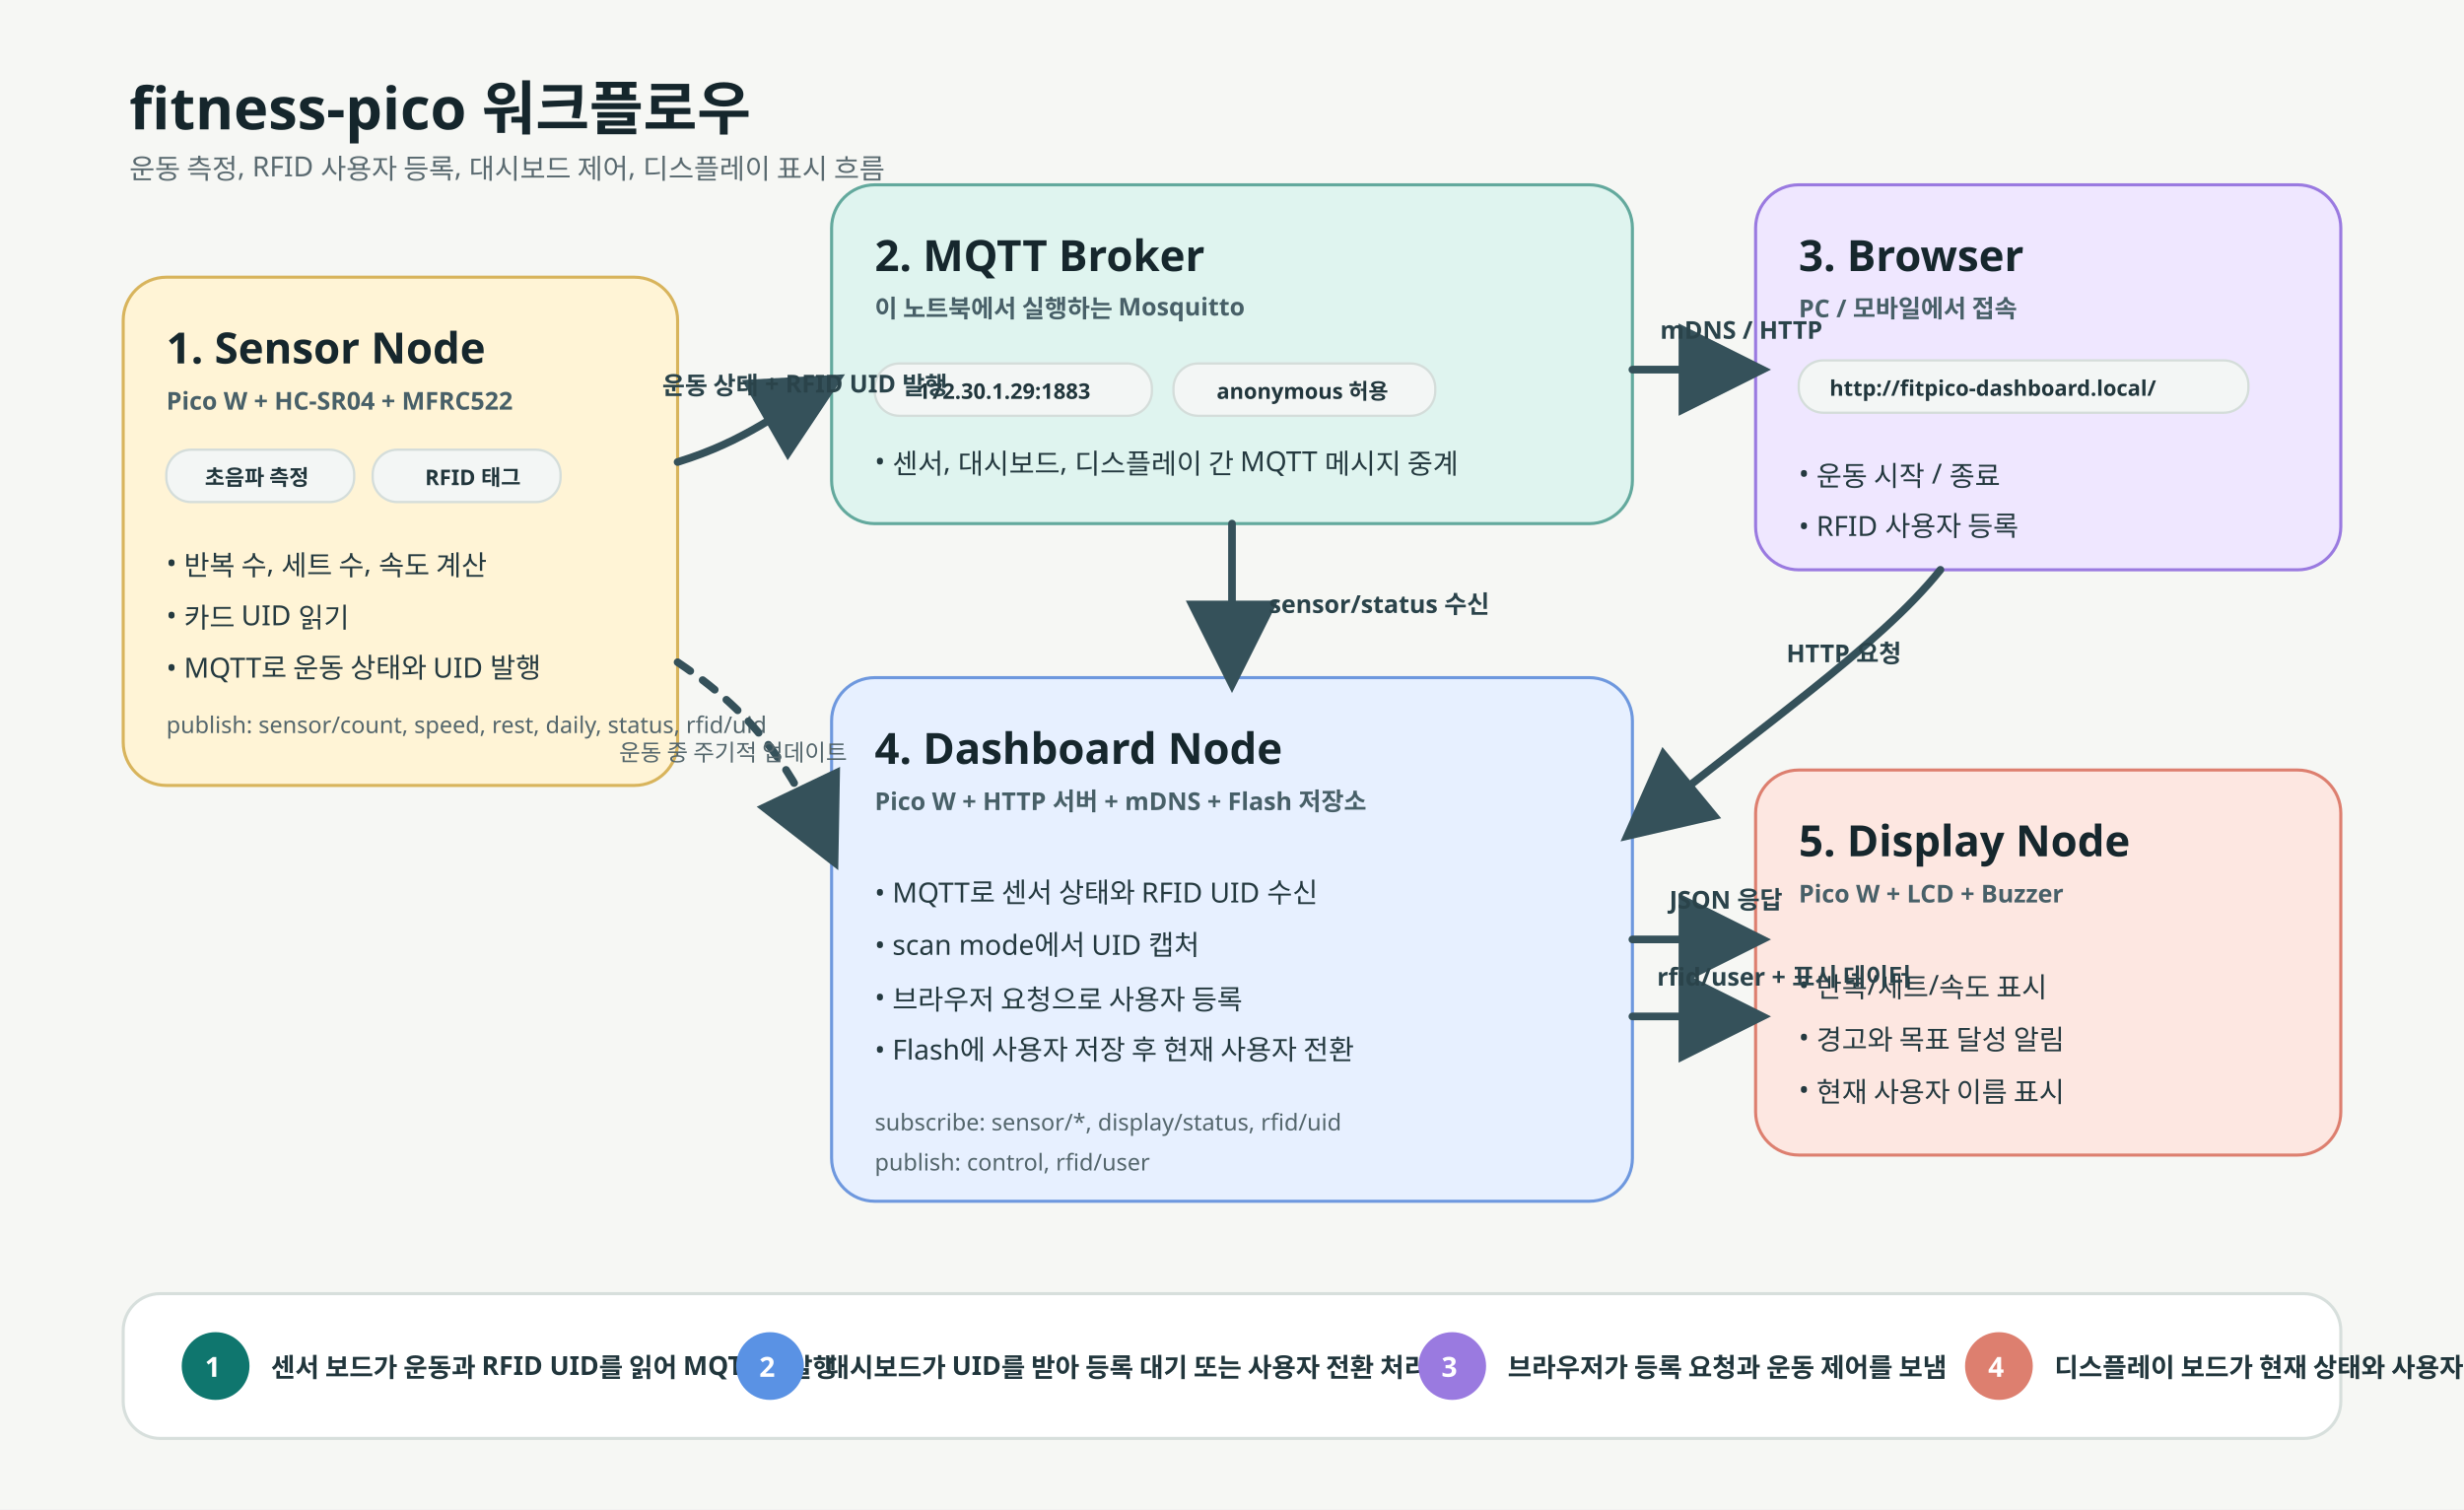
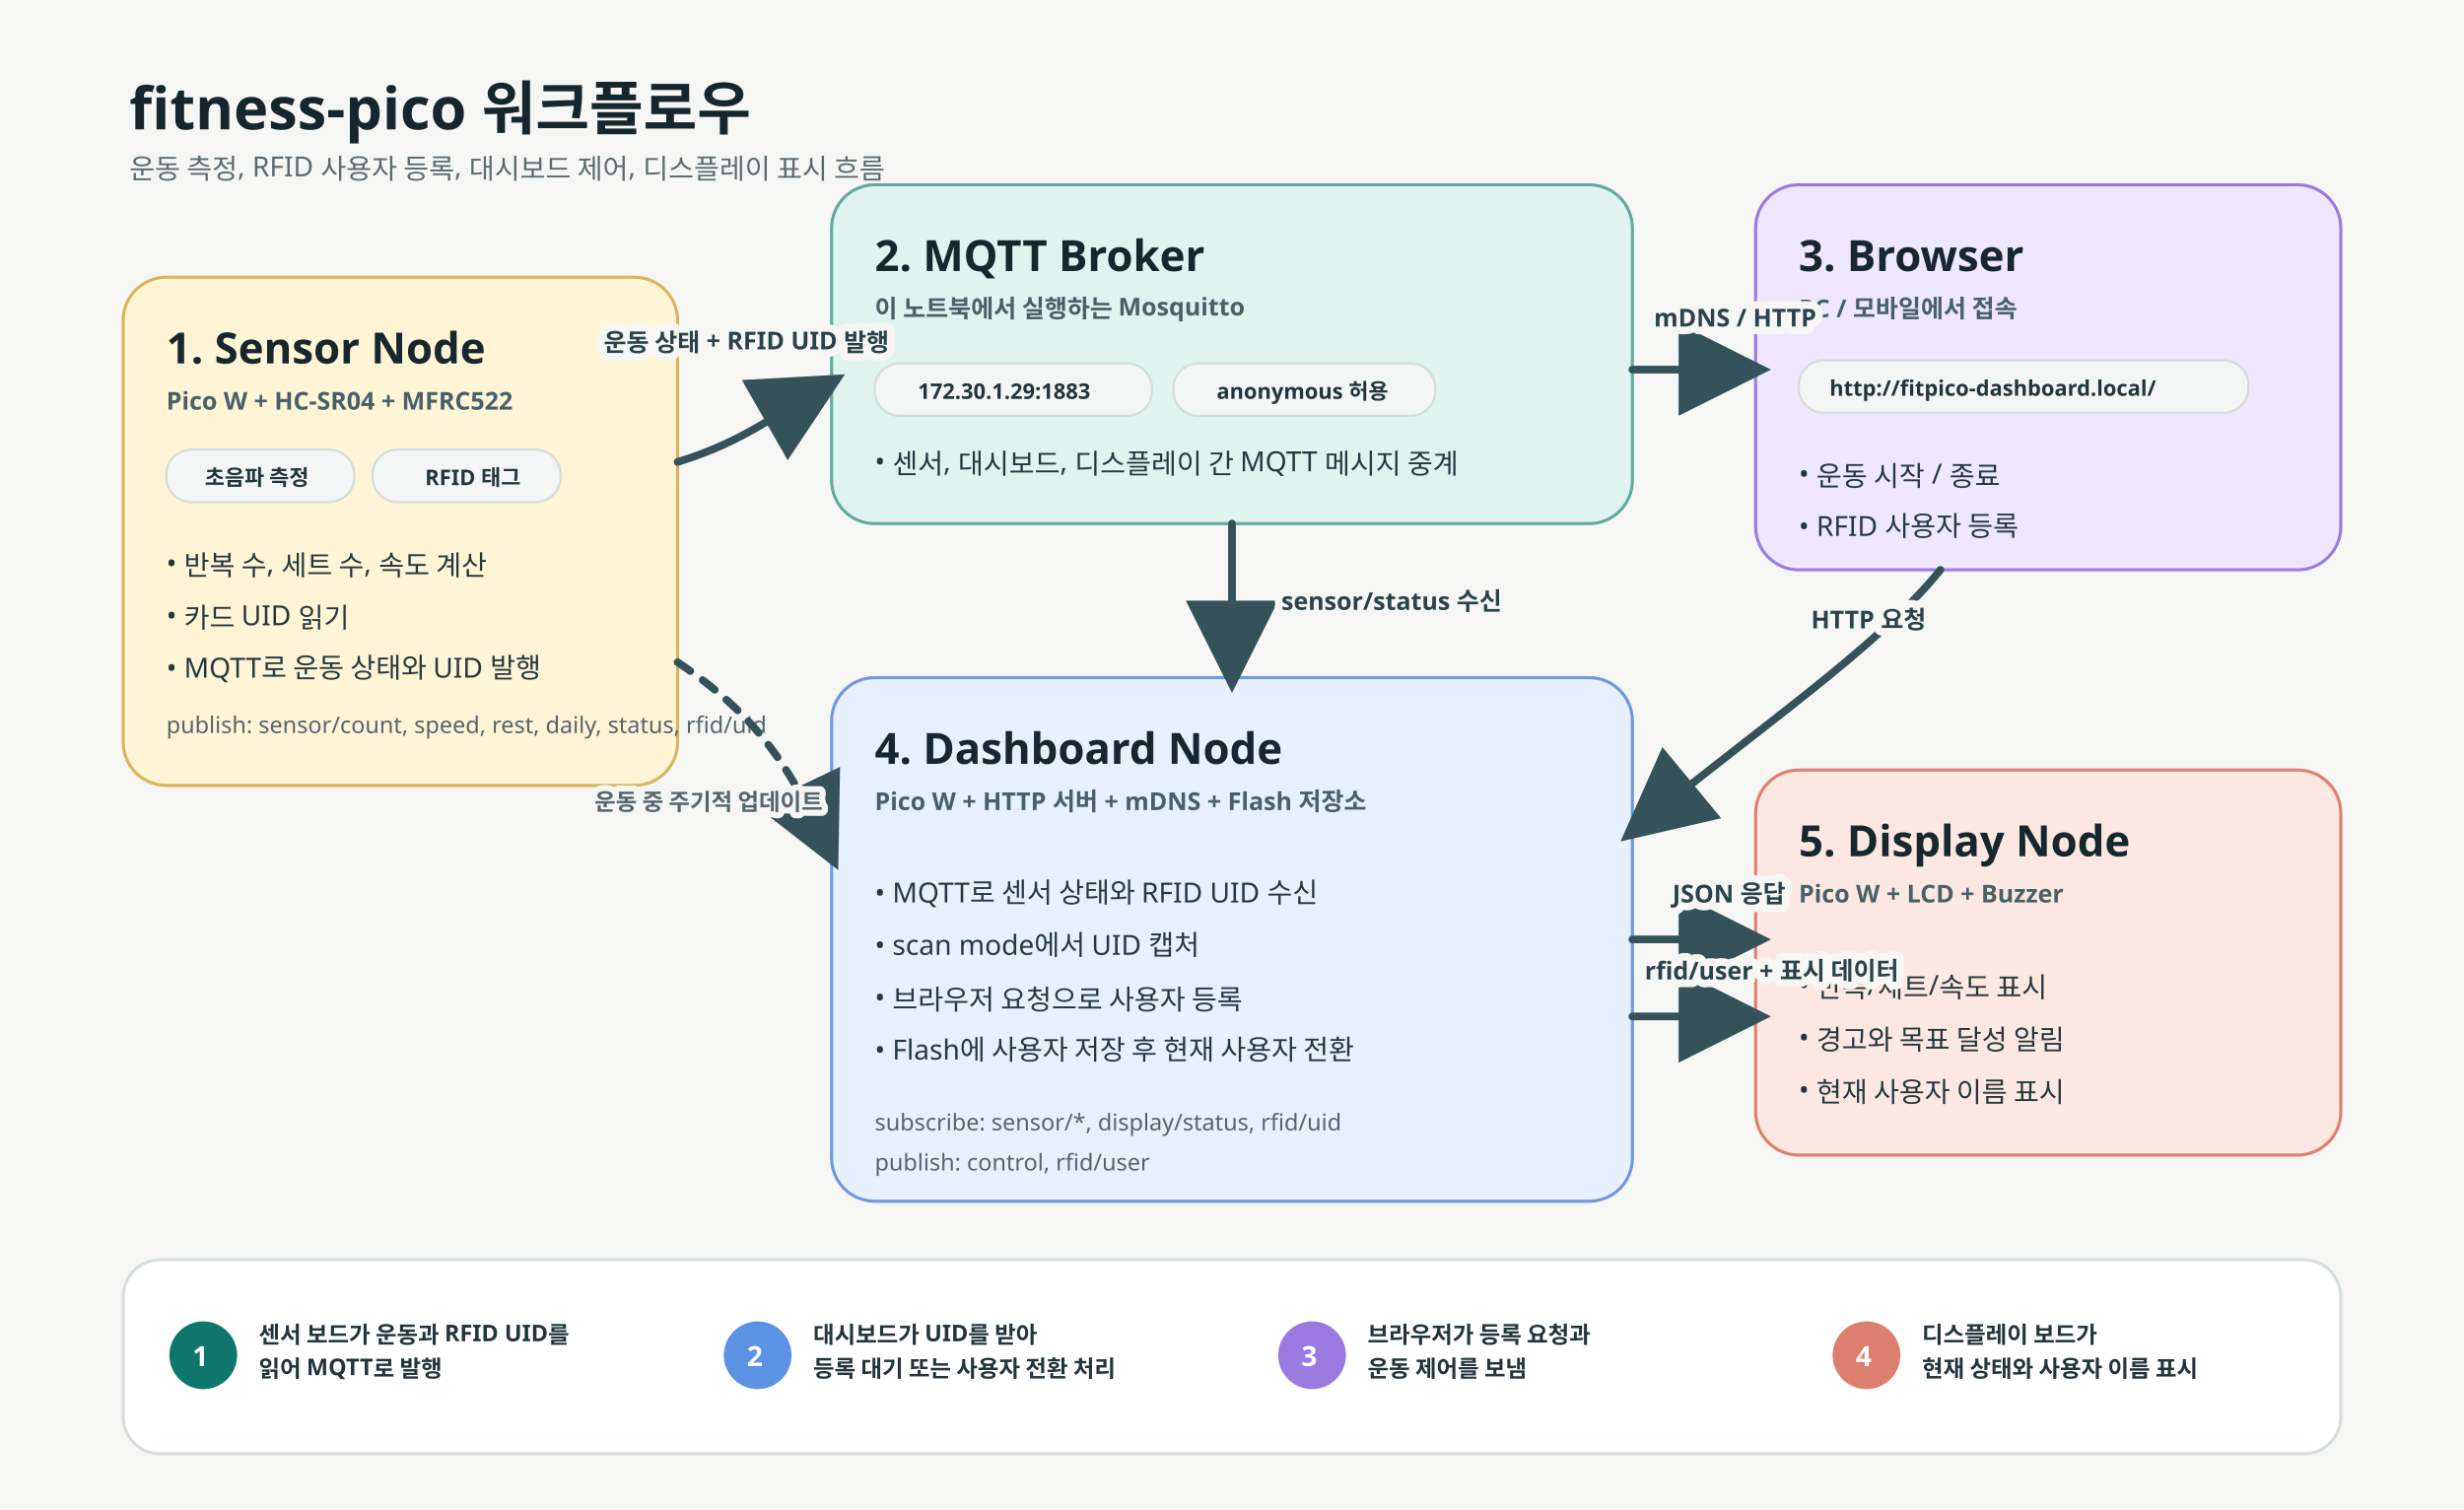
<svg xmlns="http://www.w3.org/2000/svg" width="1600" height="980" viewBox="0 0 1600 980" role="img" aria-labelledby="title desc">
  <defs>
    <marker id="arrow" markerWidth="12" markerHeight="12" refX="10" refY="6" orient="auto">
      <path d="M0 0L12 6L0 12Z" fill="#35515A" />
    </marker>
    <style>
      .bg { fill: #f6f7f4; }
      .panel { fill: #ffffff; stroke: #d7dfdc; stroke-width: 2; }
      .sensor { fill: #fff4d6; stroke: #d8b45c; stroke-width: 2; }
      .broker { fill: #dff4ef; stroke: #63a99d; stroke-width: 2; }
      .dashboard { fill: #e7f0ff; stroke: #6e98de; stroke-width: 2; }
      .browser { fill: #efe7ff; stroke: #9a7ae0; stroke-width: 2; }
      .display { fill: #fde7e1; stroke: #dd7f6f; stroke-width: 2; }
      .chip { fill: #f3f6f5; stroke: #d4ddda; stroke-width: 1.5; }
      .line { stroke: #35515A; stroke-width: 5; fill: none; stroke-linecap: round; marker-end: url(#arrow); }
      .dash { stroke-dasharray: 10 10; }
      .title { font: 700 38px 'Apple SD Gothic Neo', 'Malgun Gothic', 'Noto Sans KR', sans-serif; fill: #15262c; }
      .subtitle { font: 500 18px 'Apple SD Gothic Neo', 'Malgun Gothic', 'Noto Sans KR', sans-serif; fill: #5a6a70; }
      .box-title { font: 700 28px 'Apple SD Gothic Neo', 'Malgun Gothic', 'Noto Sans KR', sans-serif; fill: #16272d; }
      .box-sub { font: 600 16px 'Apple SD Gothic Neo', 'Malgun Gothic', 'Noto Sans KR', sans-serif; fill: #486068; }
      .body { font: 500 18px 'Apple SD Gothic Neo', 'Malgun Gothic', 'Noto Sans KR', sans-serif; fill: #24393f; }
      .small { font: 500 15px 'Apple SD Gothic Neo', 'Malgun Gothic', 'Noto Sans KR', sans-serif; fill: #54666c; }
      .chip-text { font: 700 14px 'Apple SD Gothic Neo', 'Malgun Gothic', 'Noto Sans KR', sans-serif; fill: #21363c; }
-       .label { font: 700 16px 'Apple SD Gothic Neo', 'Malgun Gothic', 'Noto Sans KR', sans-serif; fill: #2a434a; }
+       .label { font: 700 16px 'Apple SD Gothic Neo', 'Malgun Gothic', 'Noto Sans KR', sans-serif; fill: #2a434a; paint-order: stroke; stroke: #f6f7f4; stroke-width: 10px; stroke-linejoin: round; }
+       .flow-note { font: 600 15px 'Apple SD Gothic Neo', 'Malgun Gothic', 'Noto Sans KR', sans-serif; fill: #54666c; paint-order: stroke; stroke: #f6f7f4; stroke-width: 8px; stroke-linejoin: round; }
      .step-num { font: 700 18px 'Apple SD Gothic Neo', 'Malgun Gothic', 'Noto Sans KR', sans-serif; fill: #ffffff; }
-       .step-text { font: 600 17px 'Apple SD Gothic Neo', 'Malgun Gothic', 'Noto Sans KR', sans-serif; fill: #21363c; }
+       .step-detail { font: 600 15px 'Apple SD Gothic Neo', 'Malgun Gothic', 'Noto Sans KR', sans-serif; fill: #21363c; }
    </style>
  </defs>
  <rect class="bg" x="0" y="0" width="1600" height="980" />
  <text x="84" y="84" class="title">fitness-pico 워크플로우</text>
  <text x="84" y="116" class="subtitle">운동 측정, RFID 사용자 등록, 대시보드 제어, 디스플레이 표시 흐름</text>
  <rect class="sensor" x="80" y="180" rx="28" ry="28" width="360" height="330" />
  <text x="108" y="236" class="box-title">1. Sensor Node</text>
  <text x="108" y="266" class="box-sub">Pico W + HC-SR04 + MFRC522</text>
  <rect class="chip" x="108" y="292" rx="16" ry="16" width="122" height="34" />
  <text x="133" y="315" class="chip-text">초음파 측정</text>
  <rect class="chip" x="242" y="292" rx="16" ry="16" width="122" height="34" />
  <text x="276" y="315" class="chip-text">RFID 태그</text>
  <text x="108" y="372" class="body">• 반복 수, 세트 수, 속도 계산</text>
  <text x="108" y="406" class="body">• 카드 UID 읽기</text>
  <text x="108" y="440" class="body">• MQTT로 운동 상태와 UID 발행</text>
  <text x="108" y="476" class="small">publish: sensor/count, speed, rest, daily, status, rfid/uid</text>
  <rect class="broker" x="540" y="120" rx="28" ry="28" width="520" height="220" />
  <text x="568" y="176" class="box-title">2. MQTT Broker</text>
  <text x="568" y="206" class="box-sub">이 노트북에서 실행하는 Mosquitto</text>
  <rect class="chip" x="568" y="236" rx="16" ry="16" width="180" height="34" />
  <text x="596" y="259" class="chip-text">172.30.1.29:1883</text>
  <rect class="chip" x="762" y="236" rx="16" ry="16" width="170" height="34" />
  <text x="790" y="259" class="chip-text">anonymous 허용</text>
  <text x="568" y="306" class="body">• 센서, 대시보드, 디스플레이 간 MQTT 메시지 중계</text>
  <rect class="browser" x="1140" y="120" rx="28" ry="28" width="380" height="250" />
  <text x="1168" y="176" class="box-title">3. Browser</text>
  <text x="1168" y="206" class="box-sub">PC / 모바일에서 접속</text>
  <rect class="chip" x="1168" y="234" rx="16" ry="16" width="292" height="34" />
  <text x="1188" y="257" class="chip-text">http://fitpico-dashboard.local/</text>
  <text x="1168" y="314" class="body">• 운동 시작 / 종료</text>
  <text x="1168" y="348" class="body">• RFID 사용자 등록</text>
  <rect class="dashboard" x="540" y="440" rx="28" ry="28" width="520" height="340" />
  <text x="568" y="496" class="box-title">4. Dashboard Node</text>
  <text x="568" y="526" class="box-sub">Pico W + HTTP 서버 + mDNS + Flash 저장소</text>
  <text x="568" y="586" class="body">• MQTT로 센서 상태와 RFID UID 수신</text>
  <text x="568" y="620" class="body">• scan mode에서 UID 캡처</text>
  <text x="568" y="654" class="body">• 브라우저 요청으로 사용자 등록</text>
  <text x="568" y="688" class="body">• Flash에 사용자 저장 후 현재 사용자 전환</text>
  <text x="568" y="734" class="small">subscribe: sensor/*, display/status, rfid/uid</text>
  <text x="568" y="760" class="small">publish: control, rfid/user</text>
  <rect class="display" x="1140" y="500" rx="28" ry="28" width="380" height="250" />
  <text x="1168" y="556" class="box-title">5. Display Node</text>
  <text x="1168" y="586" class="box-sub">Pico W + LCD + Buzzer</text>
  <text x="1168" y="646" class="body">• 반복/세트/속도 표시</text>
  <text x="1168" y="680" class="body">• 경고와 목표 달성 알림</text>
  <text x="1168" y="714" class="body">• 현재 사용자 이름 표시</text>
  <path class="line" d="M440 300C485 286 505 268 540 248" />
-   <text x="430" y="256" class="label">운동 상태 + RFID UID 발행</text>
+   <text x="392" y="228" class="label">운동 상태 + RFID UID 발행</text>
  <path class="line" d="M800 340V440" />
-   <text x="824" y="398" class="label">sensor/status 수신</text>
+   <text x="832" y="396" class="label">sensor/status 수신</text>
  <path class="line" d="M1060 240H1140" />
-   <text x="1078" y="220" class="label">mDNS / HTTP</text>
+   <text x="1074" y="212" class="label">mDNS / HTTP</text>
  <path class="line" d="M1260 370C1220 420 1140 474 1060 540" />
-   <text x="1160" y="430" class="label">HTTP 요청</text>
+   <text x="1176" y="408" class="label">HTTP 요청</text>
  <path class="line" d="M1060 610H1140" />
-   <text x="1084" y="590" class="label">JSON 응답</text>
+   <text x="1086" y="586" class="label">JSON 응답</text>
  <path class="line" d="M1060 660H1140" />
-   <text x="1076" y="640" class="label">rfid/user + 표시 데이터</text>
+   <text x="1068" y="636" class="label">rfid/user + 표시 데이터</text>
  <path class="line dash" d="M440 430C500 470 518 510 540 556" />
-   <text x="402" y="494" class="small">운동 중 주기적 업데이트</text>
-   <rect class="panel" x="80" y="840" rx="24" ry="24" width="1440" height="94" />
-   <circle cx="140" cy="887" r="22" fill="#0f766e" />
-   <text x="133" y="894" class="step-num">1</text>
-   <text x="176" y="894" class="step-text">센서 보드가 운동과 RFID UID를 읽어 MQTT로 발행</text>
-   <circle cx="500" cy="887" r="22" fill="#5a92e4" />
-   <text x="493" y="894" class="step-num">2</text>
-   <text x="536" y="894" class="step-text">대시보드가 UID를 받아 등록 대기 또는 사용자 전환 처리</text>
-   <circle cx="943" cy="887" r="22" fill="#9a7ae0" />
-   <text x="936" y="894" class="step-num">3</text>
-   <text x="979" y="894" class="step-text">브라우저가 등록 요청과 운동 제어를 보냄</text>
-   <circle cx="1298" cy="887" r="22" fill="#dd7f6f" />
-   <text x="1291" y="894" class="step-num">4</text>
-   <text x="1334" y="894" class="step-text">디스플레이 보드가 현재 상태와 사용자 이름 표시</text>
+   <text x="386" y="526" class="flow-note">운동 중 주기적 업데이트</text>
+   <rect class="panel" x="80" y="818" rx="24" ry="24" width="1440" height="126" />
+   <circle cx="132" cy="880" r="22" fill="#0f766e" />
+   <text x="125" y="887" class="step-num">1</text>
+   <text x="168" y="872" class="step-detail">
+     <tspan x="168" y="872">센서 보드가 운동과 RFID UID를</tspan>
+     <tspan x="168" dy="22">읽어 MQTT로 발행</tspan>
+   </text>
+   <circle cx="492" cy="880" r="22" fill="#5a92e4" />
+   <text x="485" y="887" class="step-num">2</text>
+   <text x="528" y="872" class="step-detail">
+     <tspan x="528" y="872">대시보드가 UID를 받아</tspan>
+     <tspan x="528" dy="22">등록 대기 또는 사용자 전환 처리</tspan>
+   </text>
+   <circle cx="852" cy="880" r="22" fill="#9a7ae0" />
+   <text x="845" y="887" class="step-num">3</text>
+   <text x="888" y="872" class="step-detail">
+     <tspan x="888" y="872">브라우저가 등록 요청과</tspan>
+     <tspan x="888" dy="22">운동 제어를 보냄</tspan>
+   </text>
+   <circle cx="1212" cy="880" r="22" fill="#dd7f6f" />
+   <text x="1205" y="887" class="step-num">4</text>
+   <text x="1248" y="872" class="step-detail">
+     <tspan x="1248" y="872">디스플레이 보드가</tspan>
+     <tspan x="1248" dy="22">현재 상태와 사용자 이름 표시</tspan>
+   </text>
</svg>
